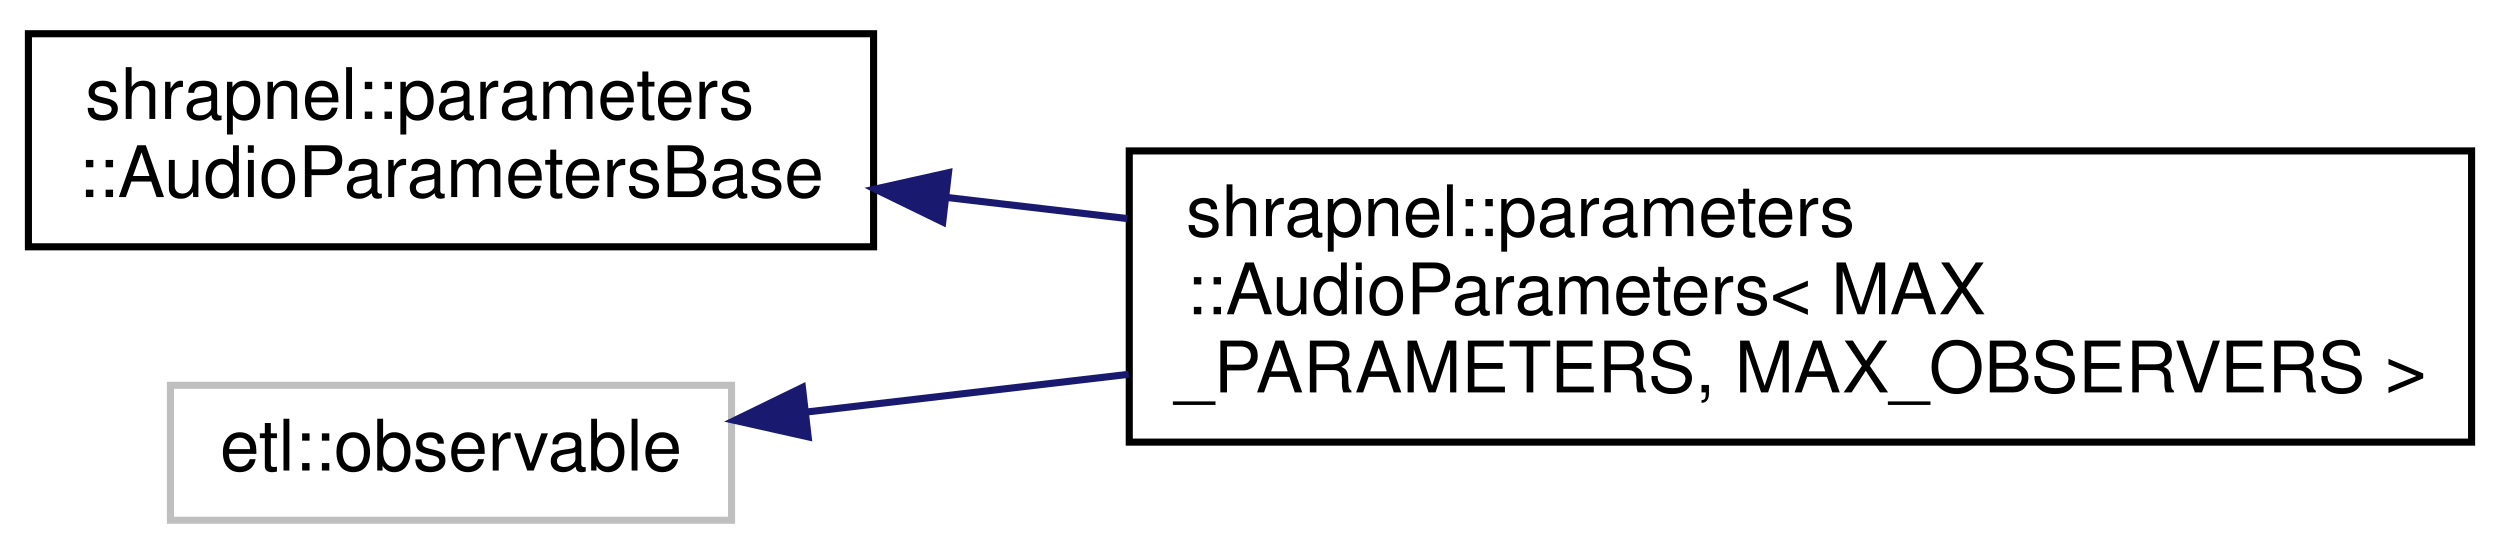
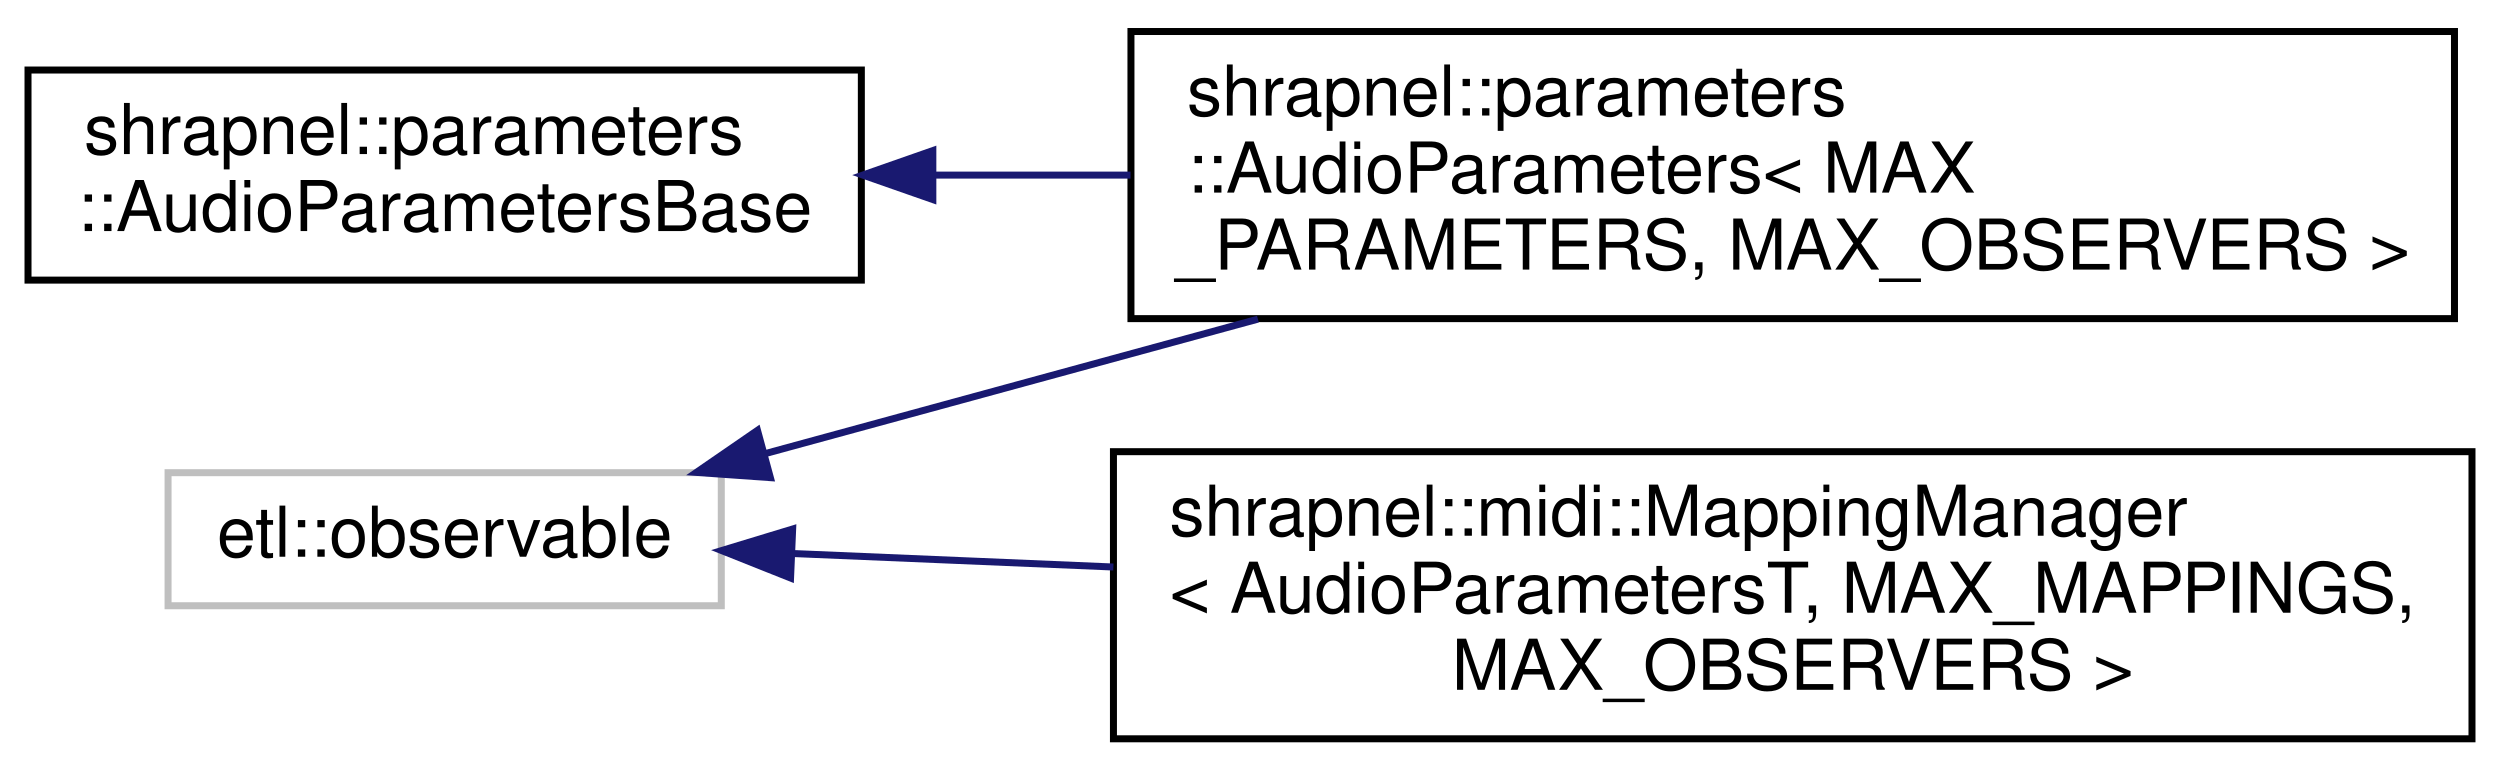
- <svg xmlns="http://www.w3.org/2000/svg" xmlns:xlink="http://www.w3.org/1999/xlink" width="352pt" height="78pt" viewBox="0.00 0.00 352.00 77.50">
-   <g id="graph0" class="graph" transform="scale(1 1) rotate(0) translate(4 73.5)">
+ <svg xmlns="http://www.w3.org/2000/svg" xmlns:xlink="http://www.w3.org/1999/xlink" width="357pt" height="110pt" viewBox="0.00 0.00 357.00 110.00">
+   <g id="graph0" class="graph" transform="scale(1 1) rotate(0) translate(4 106)">
    <g id="node1" class="node">
      <g id="a_node1">
        <a xlink:href="classshrapnel_1_1parameters_1_1AudioParametersBase.html" target="_top" xlink:title=" ">
-           <polygon fill="none" stroke="black" points="0,-39 0,-69 119,-69 119,-39 0,-39" />
-           <text text-anchor="start" x="8" y="-57" font-family="Helvetica,sans-Serif" font-size="10.00">shrapnel::parameters</text>
-           <text text-anchor="middle" x="59.5" y="-46" font-family="Helvetica,sans-Serif" font-size="10.00">::AudioParametersBase</text>
+           <polygon fill="none" stroke="black" points="0,-66 0,-96 119,-96 119,-66 0,-66" />
+           <text text-anchor="start" x="8" y="-84" font-family="Helvetica,sans-Serif" font-size="10.00">shrapnel::parameters</text>
+           <text text-anchor="middle" x="59.5" y="-73" font-family="Helvetica,sans-Serif" font-size="10.00">::AudioParametersBase</text>
        </a>
      </g>
    </g>
    <g id="node2" class="node">
      <g id="a_node2">
        <a xlink:href="classshrapnel_1_1parameters_1_1AudioParameters.html" target="_top" xlink:title=" ">
-           <polygon fill="none" stroke="black" points="155,-11.5 155,-52.5 344,-52.5 344,-11.5 155,-11.5" />
-           <text text-anchor="start" x="163" y="-40.5" font-family="Helvetica,sans-Serif" font-size="10.00">shrapnel::parameters</text>
-           <text text-anchor="start" x="163" y="-29.5" font-family="Helvetica,sans-Serif" font-size="10.00">::AudioParameters&lt; MAX</text>
-           <text text-anchor="middle" x="249.5" y="-18.5" font-family="Helvetica,sans-Serif" font-size="10.00">_PARAMETERS, MAX_OBSERVERS &gt;</text>
+           <polygon fill="none" stroke="black" points="157.5,-60.5 157.5,-101.5 346.5,-101.5 346.5,-60.5 157.5,-60.5" />
+           <text text-anchor="start" x="165.5" y="-89.5" font-family="Helvetica,sans-Serif" font-size="10.00">shrapnel::parameters</text>
+           <text text-anchor="start" x="165.5" y="-78.5" font-family="Helvetica,sans-Serif" font-size="10.00">::AudioParameters&lt; MAX</text>
+           <text text-anchor="middle" x="252" y="-67.5" font-family="Helvetica,sans-Serif" font-size="10.00">_PARAMETERS, MAX_OBSERVERS &gt;</text>
        </a>
      </g>
    </g>
    <g id="edge1" class="edge">
-       <path fill="none" stroke="midnightblue" d="M129.2,-45.96C137.52,-44.99 146.13,-43.98 154.74,-42.97" />
-       <polygon fill="midnightblue" stroke="midnightblue" points="128.74,-42.49 119.21,-47.13 129.55,-49.44 128.74,-42.49" />
+       <path fill="none" stroke="midnightblue" d="M129.35,-81C138.49,-81 147.97,-81 157.44,-81" />
+       <polygon fill="midnightblue" stroke="midnightblue" points="129.21,-77.5 119.21,-81 129.21,-84.5 129.21,-77.5" />
    </g>
    <g id="node3" class="node">
      <g id="a_node3">
        <a xlink:title=" ">
-           <polygon fill="none" stroke="#bfbfbf" points="20,-0.5 20,-19.5 99,-19.5 99,-0.5 20,-0.5" />
-           <text text-anchor="middle" x="59.5" y="-7.5" font-family="Helvetica,sans-Serif" font-size="10.00">etl::observable</text>
+           <polygon fill="none" stroke="#bfbfbf" points="20,-19.5 20,-38.5 99,-38.5 99,-19.5 20,-19.5" />
+           <text text-anchor="middle" x="59.5" y="-26.5" font-family="Helvetica,sans-Serif" font-size="10.00">etl::observable</text>
+         </a>
+       </g>
+     </g>
+     <g id="edge3" class="edge">
+       <path fill="none" stroke="midnightblue" d="M105.33,-41.24C126.29,-46.96 151.83,-53.93 175.63,-60.43" />
+       <polygon fill="midnightblue" stroke="midnightblue" points="106.01,-37.79 95.44,-38.54 104.17,-44.55 106.01,-37.79" />
+     </g>
+     <g id="node4" class="node">
+       <g id="a_node4">
+         <a xlink:href="classshrapnel_1_1midi_1_1MappingManager.html" target="_top" xlink:title=" ">
+           <polygon fill="none" stroke="black" points="155,-0.5 155,-41.5 349,-41.5 349,-0.5 155,-0.5" />
+           <text text-anchor="start" x="163" y="-29.5" font-family="Helvetica,sans-Serif" font-size="10.00">shrapnel::midi::MappingManager</text>
+           <text text-anchor="start" x="163" y="-18.5" font-family="Helvetica,sans-Serif" font-size="10.00">&lt; AudioParametersT, MAX_MAPPINGS,</text>
+           <text text-anchor="middle" x="252" y="-7.5" font-family="Helvetica,sans-Serif" font-size="10.00"> MAX_OBSERVERS &gt;</text>
        </a>
      </g>
    </g>
    <g id="edge2" class="edge">
-       <path fill="none" stroke="midnightblue" d="M109.74,-15.76C123.67,-17.39 139.3,-19.22 154.92,-21.05" />
-       <polygon fill="midnightblue" stroke="midnightblue" points="109.79,-12.24 99.45,-14.56 108.98,-19.2 109.79,-12.24" />
+       <path fill="none" stroke="midnightblue" d="M109.39,-26.95C123.4,-26.36 139.18,-25.7 154.99,-25.03" />
+       <polygon fill="midnightblue" stroke="midnightblue" points="108.89,-23.46 99.05,-27.38 109.19,-30.46 108.89,-23.46" />
    </g>
  </g>
</svg>
